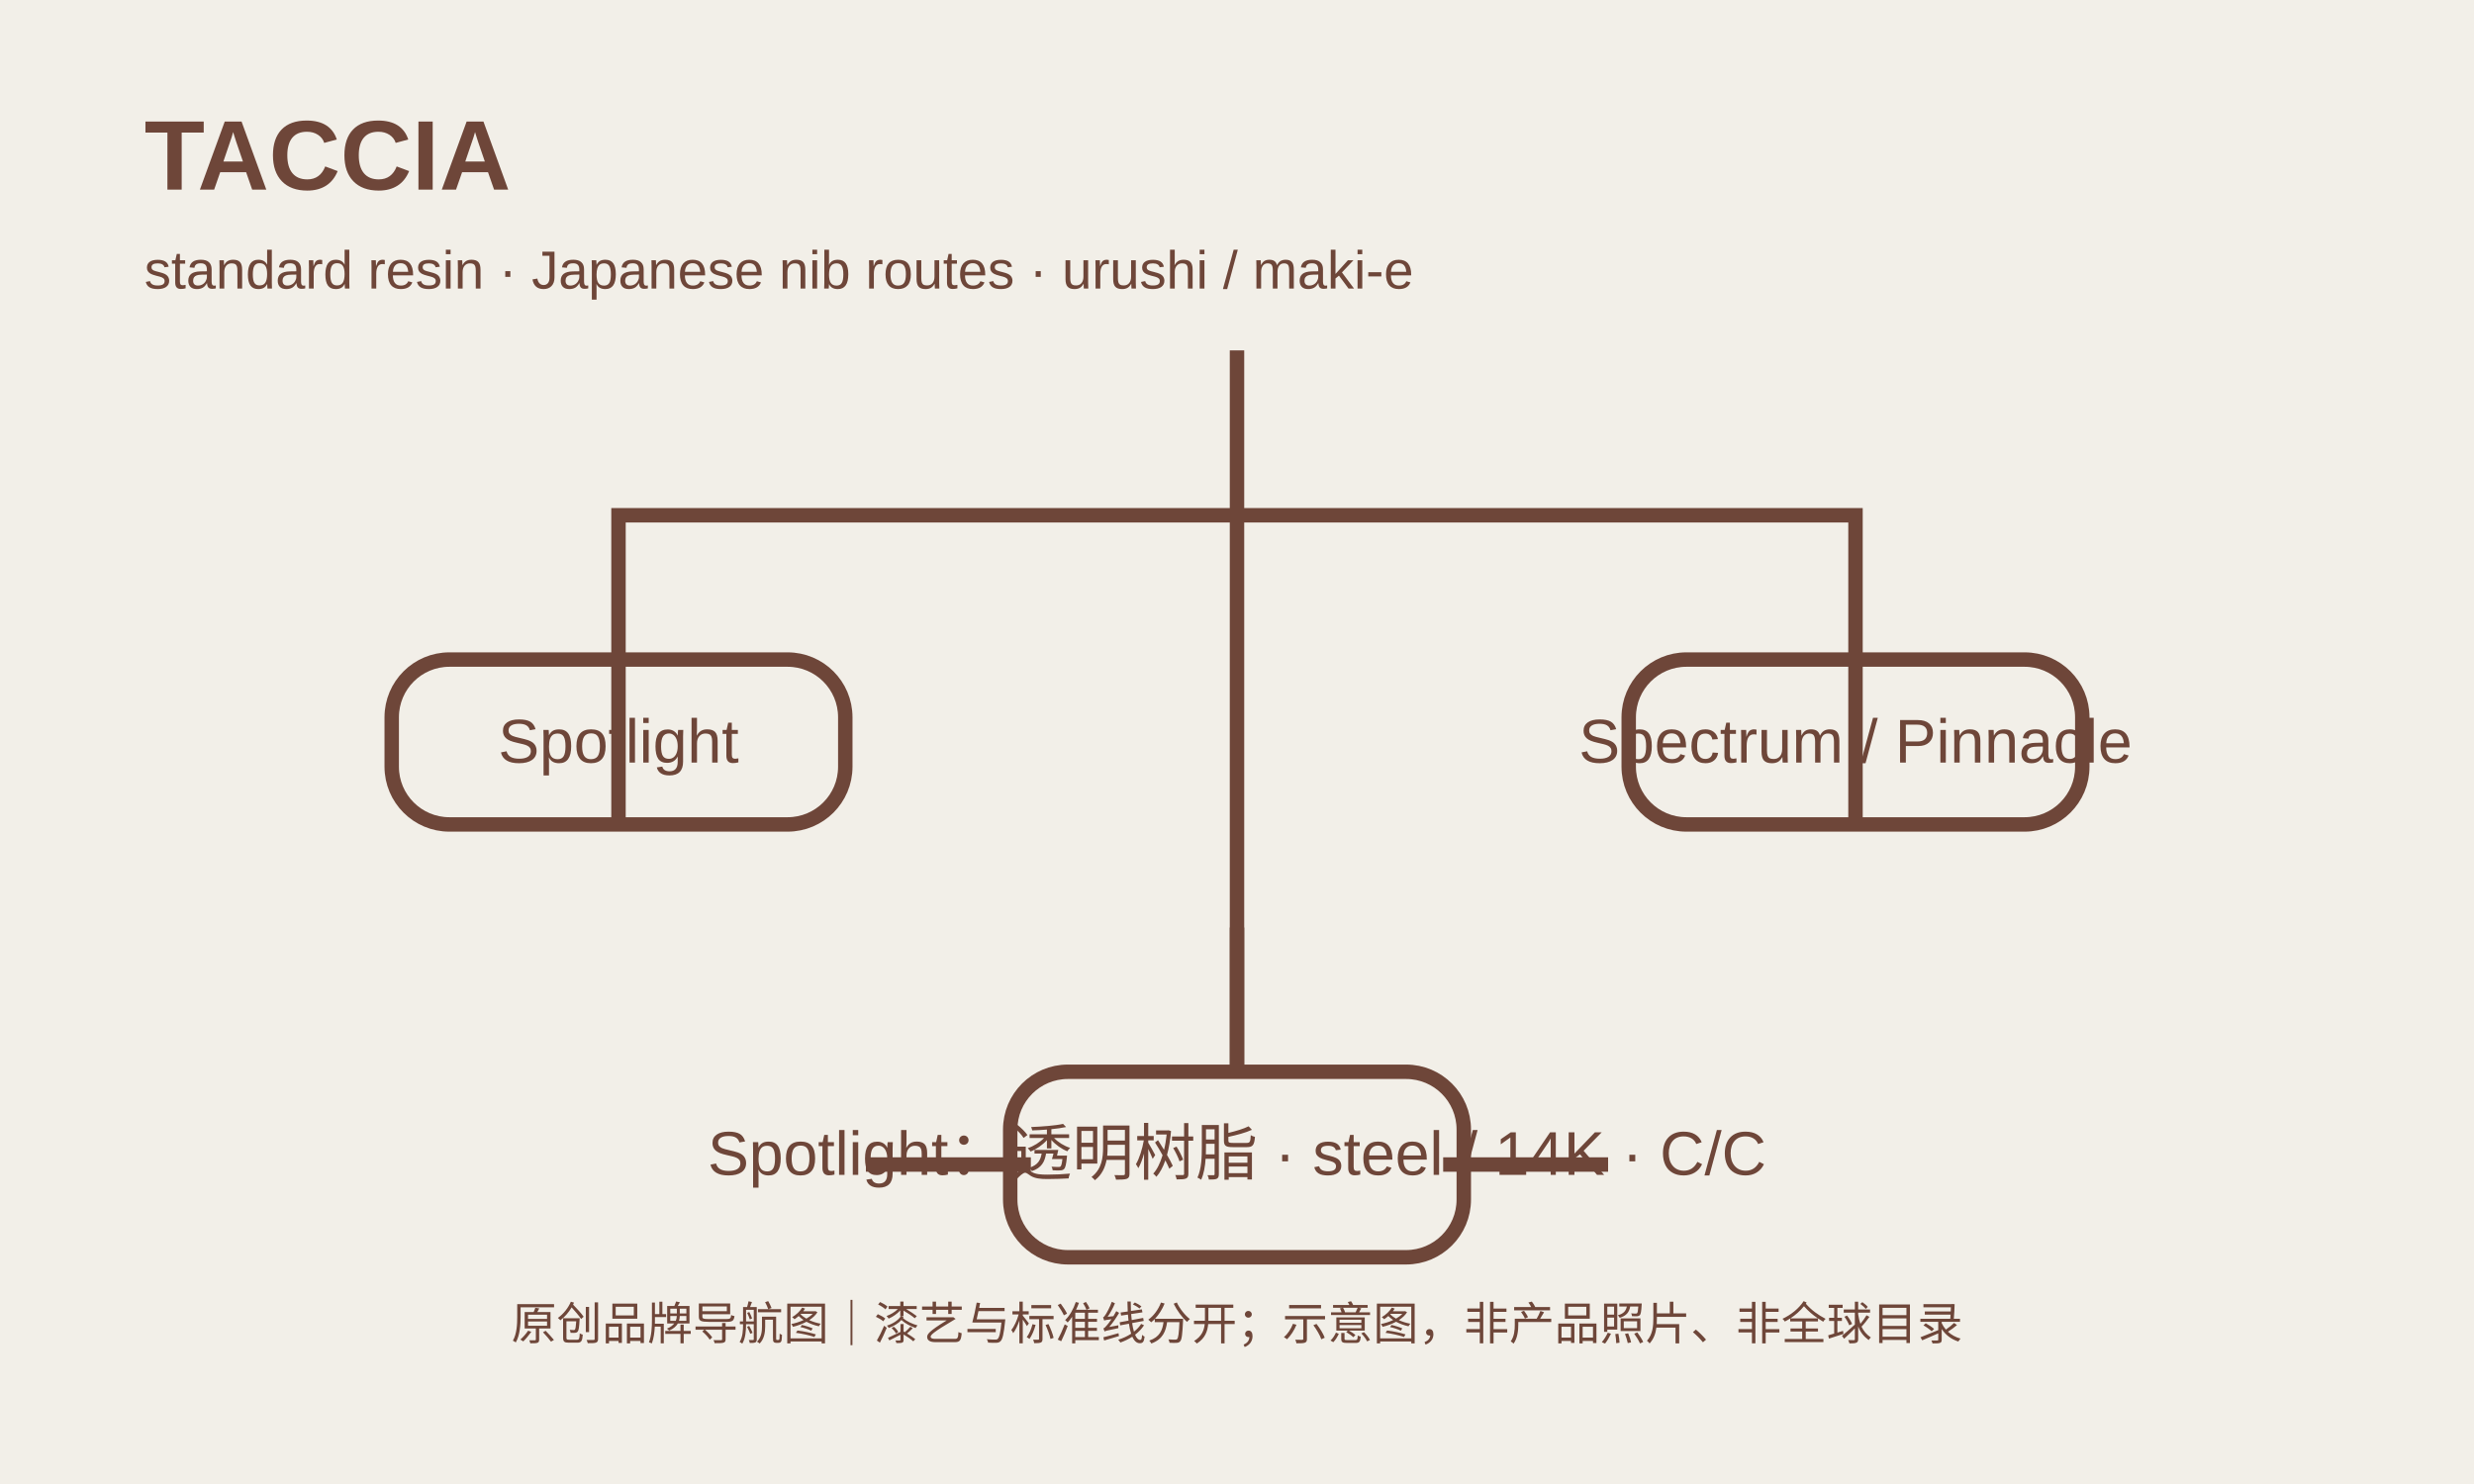
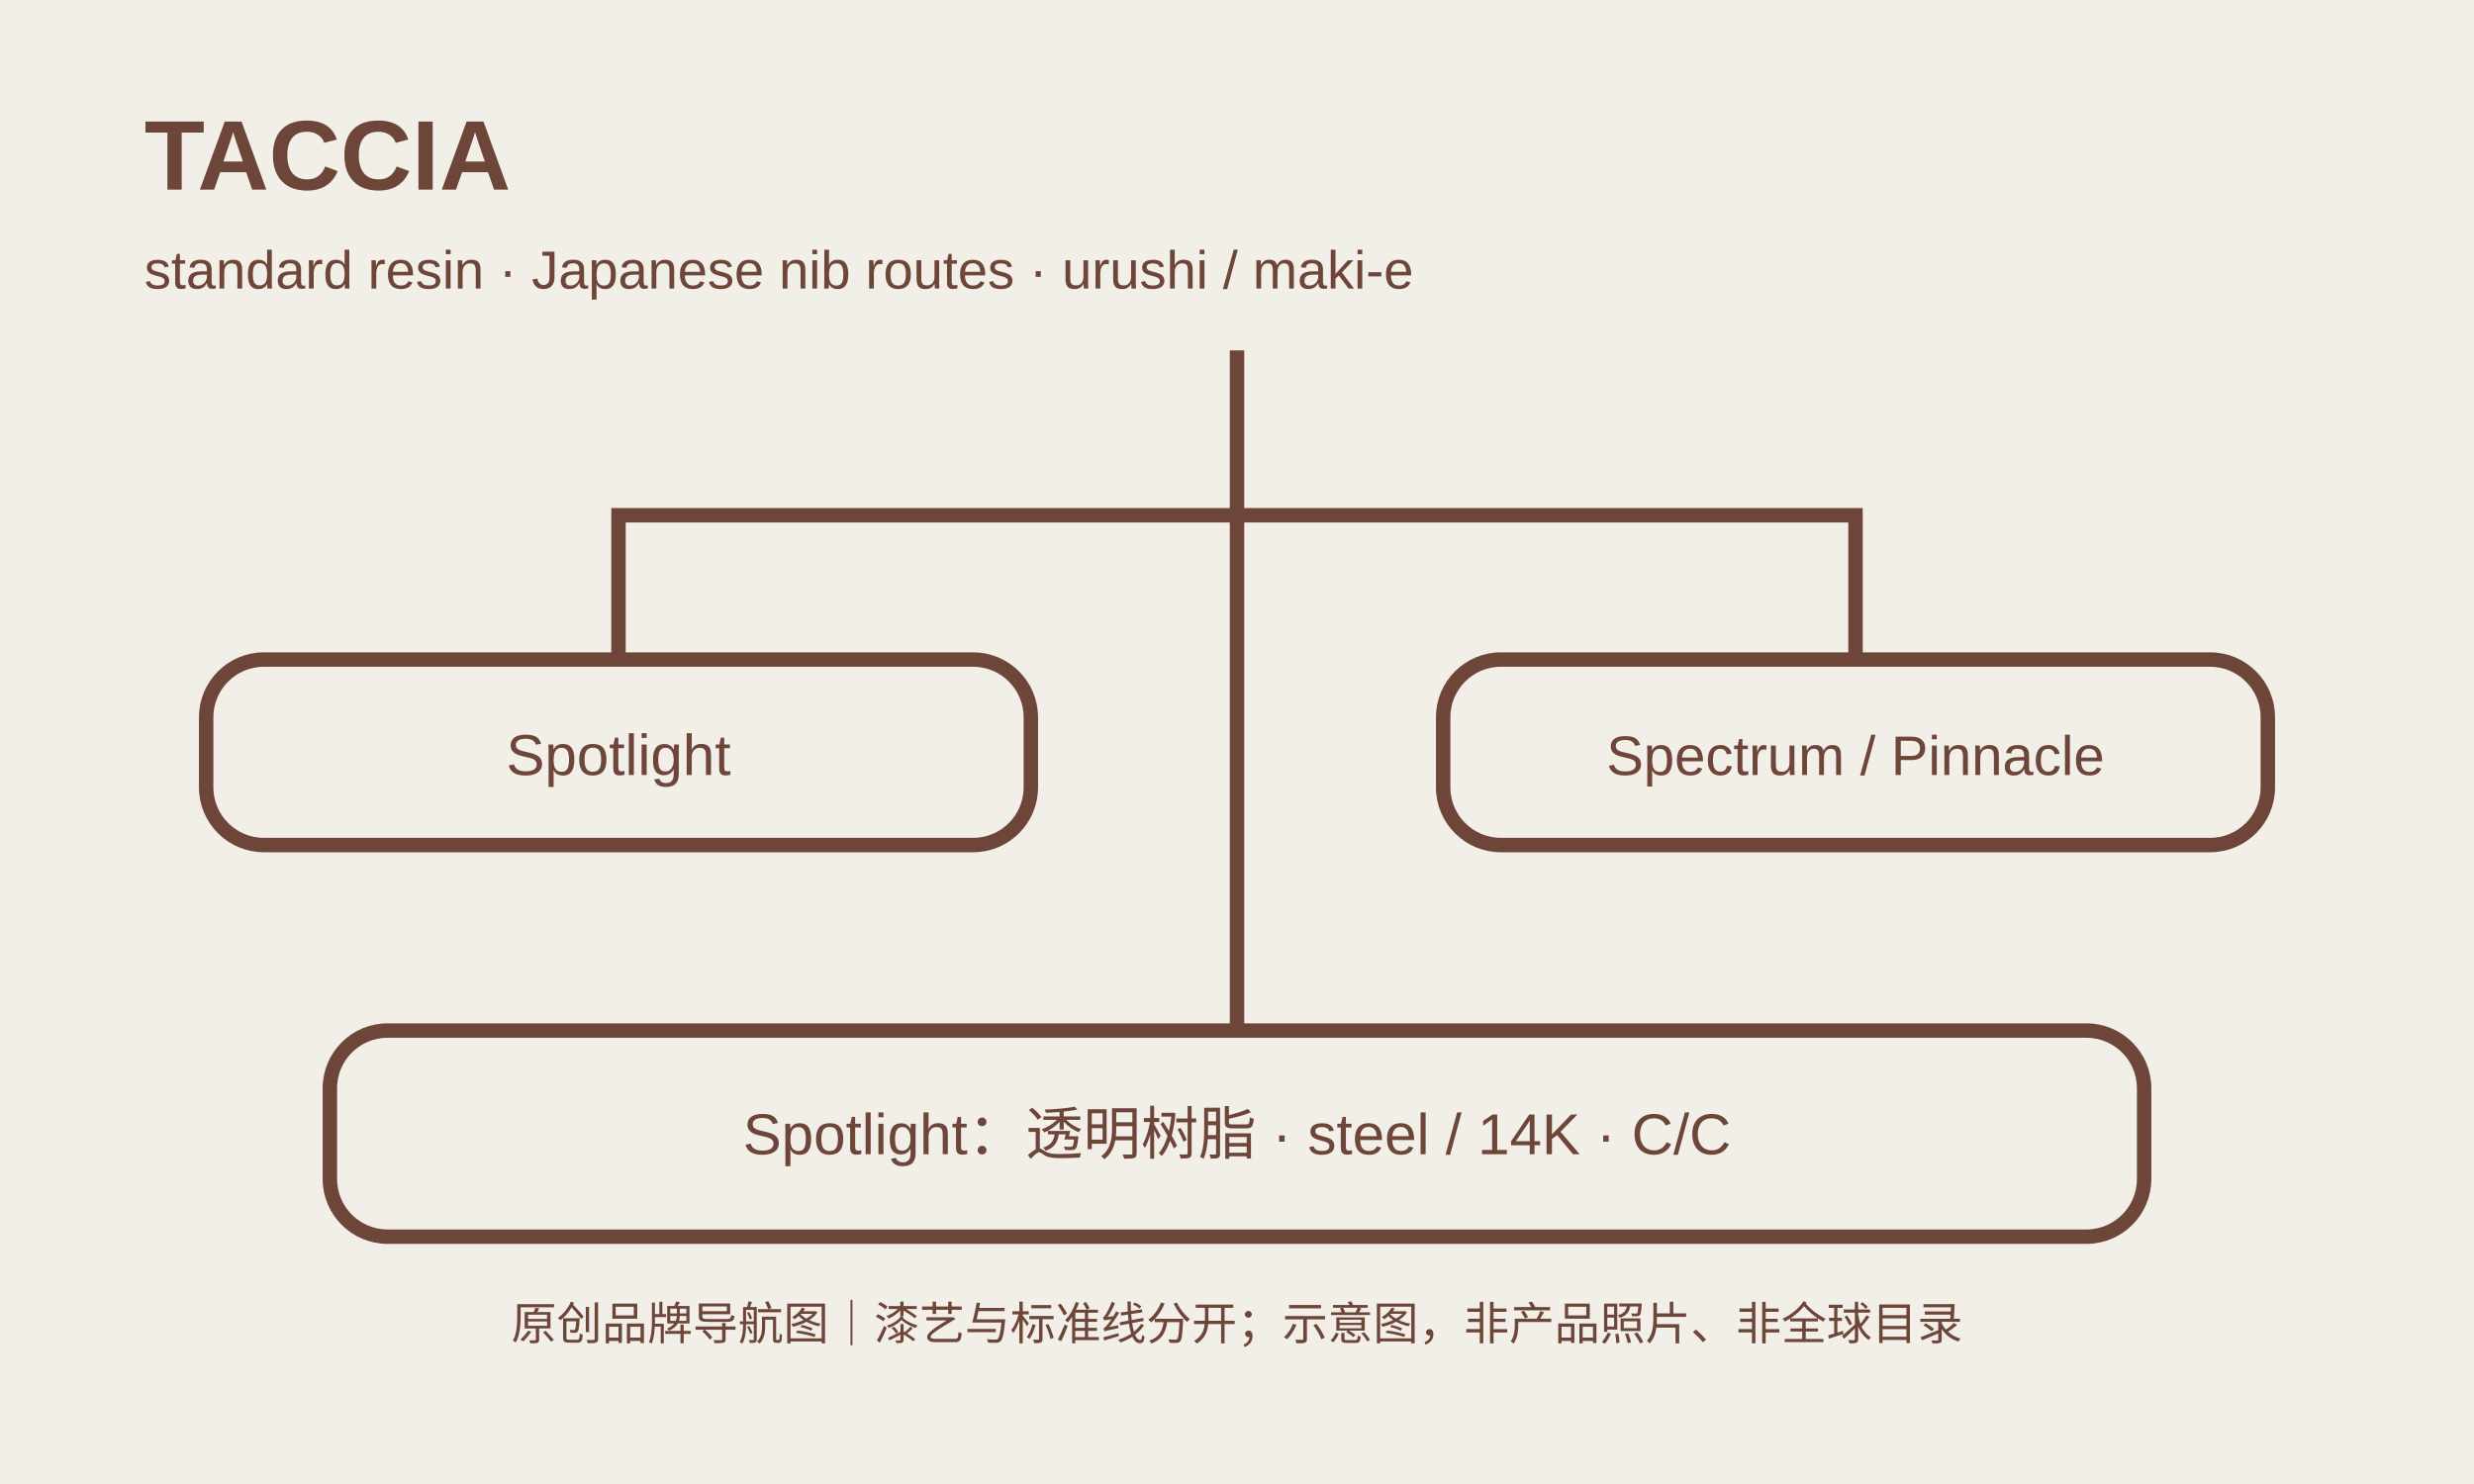
<svg xmlns="http://www.w3.org/2000/svg" width="1200" height="720" viewBox="0 0 1200 720">
  <rect width="1200" height="720" fill="#f2efe8" />
  <g fill="none" stroke="#6e4639" stroke-width="7">
-     <path d="M600 170v350M600 250H300v150M600 250h300v150" />
-     <rect x="190" y="320" width="220" height="80" rx="28" />
-     <rect x="490" y="520" width="220" height="90" rx="28" />
-     <rect x="790" y="320" width="220" height="80" rx="28" />
-     <path d="M600 520v-70M500 565h-80M700 565h80" />
+     <path d="M600 170V500M600 250H300V320M600 250H900V320" />
+     <rect x="100" y="320" width="400" height="90" rx="28" />
+     <rect x="160" y="500" width="880" height="100" rx="28" />
+     <rect x="700" y="320" width="400" height="90" rx="28" />
  </g>
  <g fill="#6e4639" font-family="Arial,'Noto Sans CJK SC',sans-serif">
    <text x="70" y="92" font-size="48" font-weight="700">TACCIA</text>
    <text x="70" y="140" font-size="26">standard resin · Japanese nib routes · urushi / maki-e</text>
-     <text x="300" y="370" font-size="30" text-anchor="middle">Spotlight</text>
-     <text x="900" y="370" font-size="30" text-anchor="middle">Spectrum / Pinnacle</text>
-     <text x="600" y="570" font-size="30" text-anchor="middle">Spotlight：透明树脂 · steel / 14K · C/C</text>
+     <text x="300" y="376" font-size="28" text-anchor="middle">Spotlight</text>
+     <text x="900" y="376" font-size="27" text-anchor="middle">Spectrum / Pinnacle</text>
+     <text x="600" y="560" font-size="28" text-anchor="middle">Spotlight：透明树脂 · steel / 14K · C/C</text>
    <text x="600" y="650" font-size="22" text-anchor="middle">原创品牌导航图｜漆艺与标准线分开；示意图，非产品照片、非全球目录</text>
  </g>
</svg>
